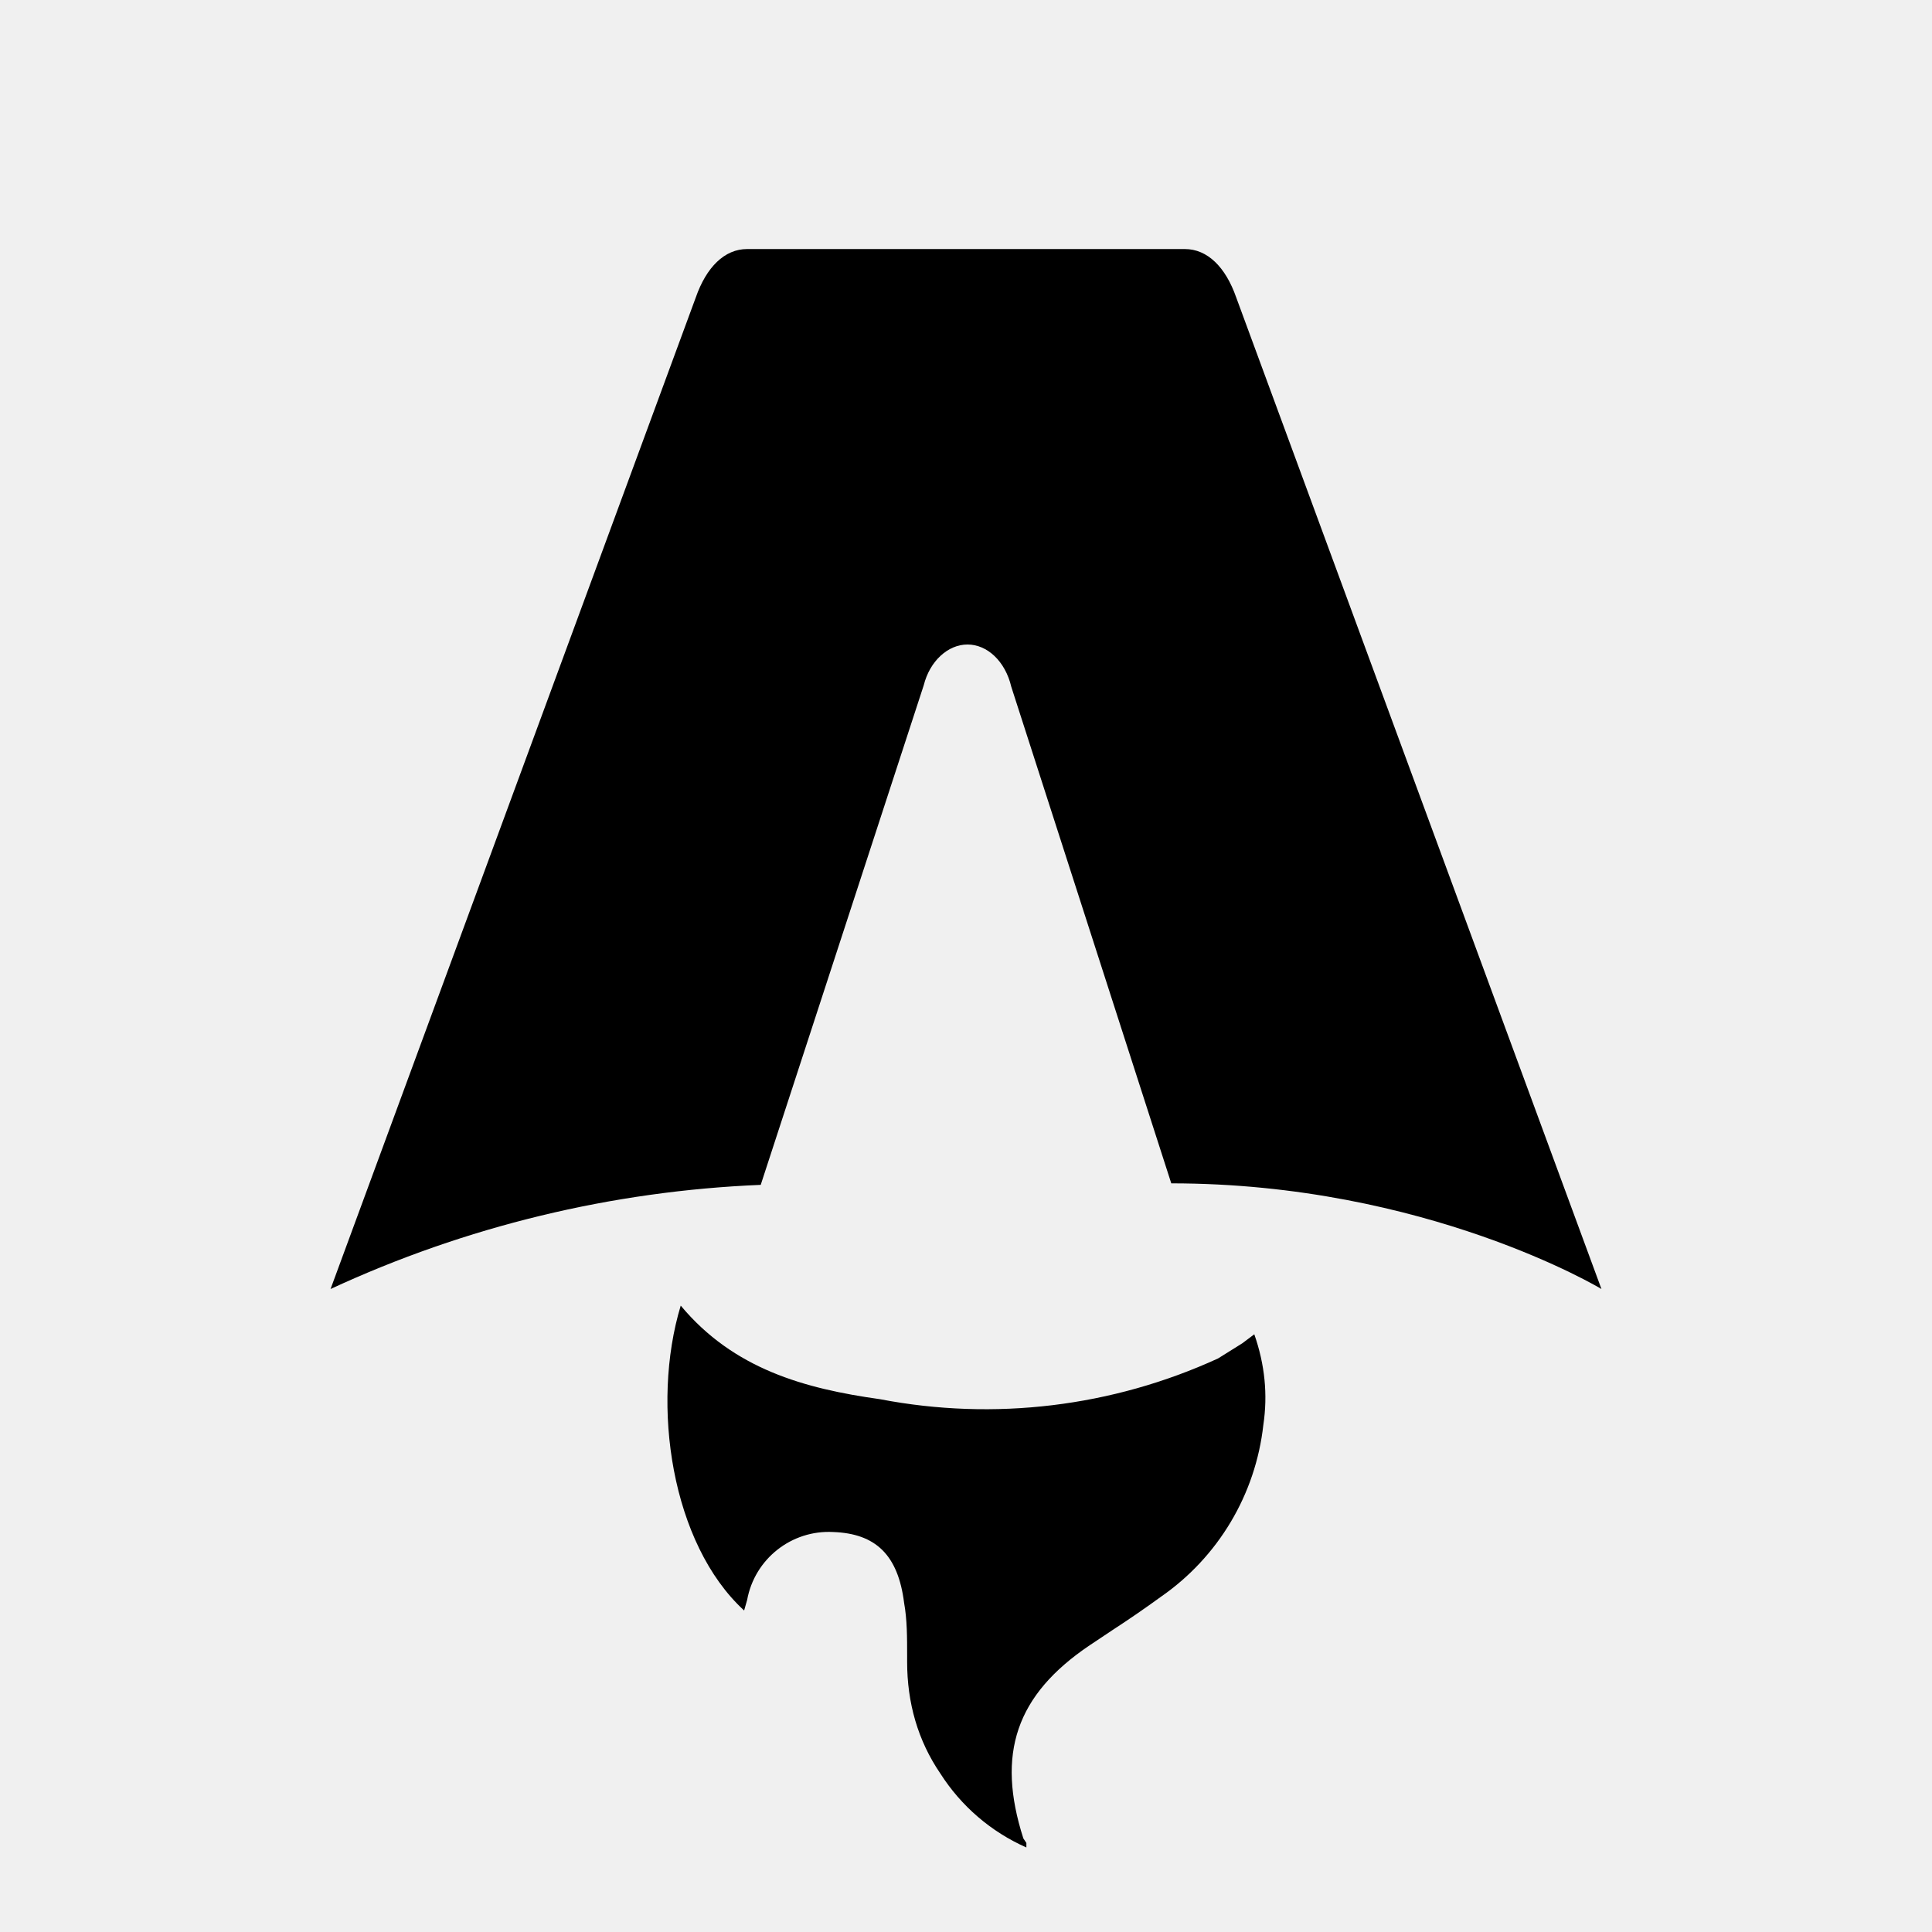
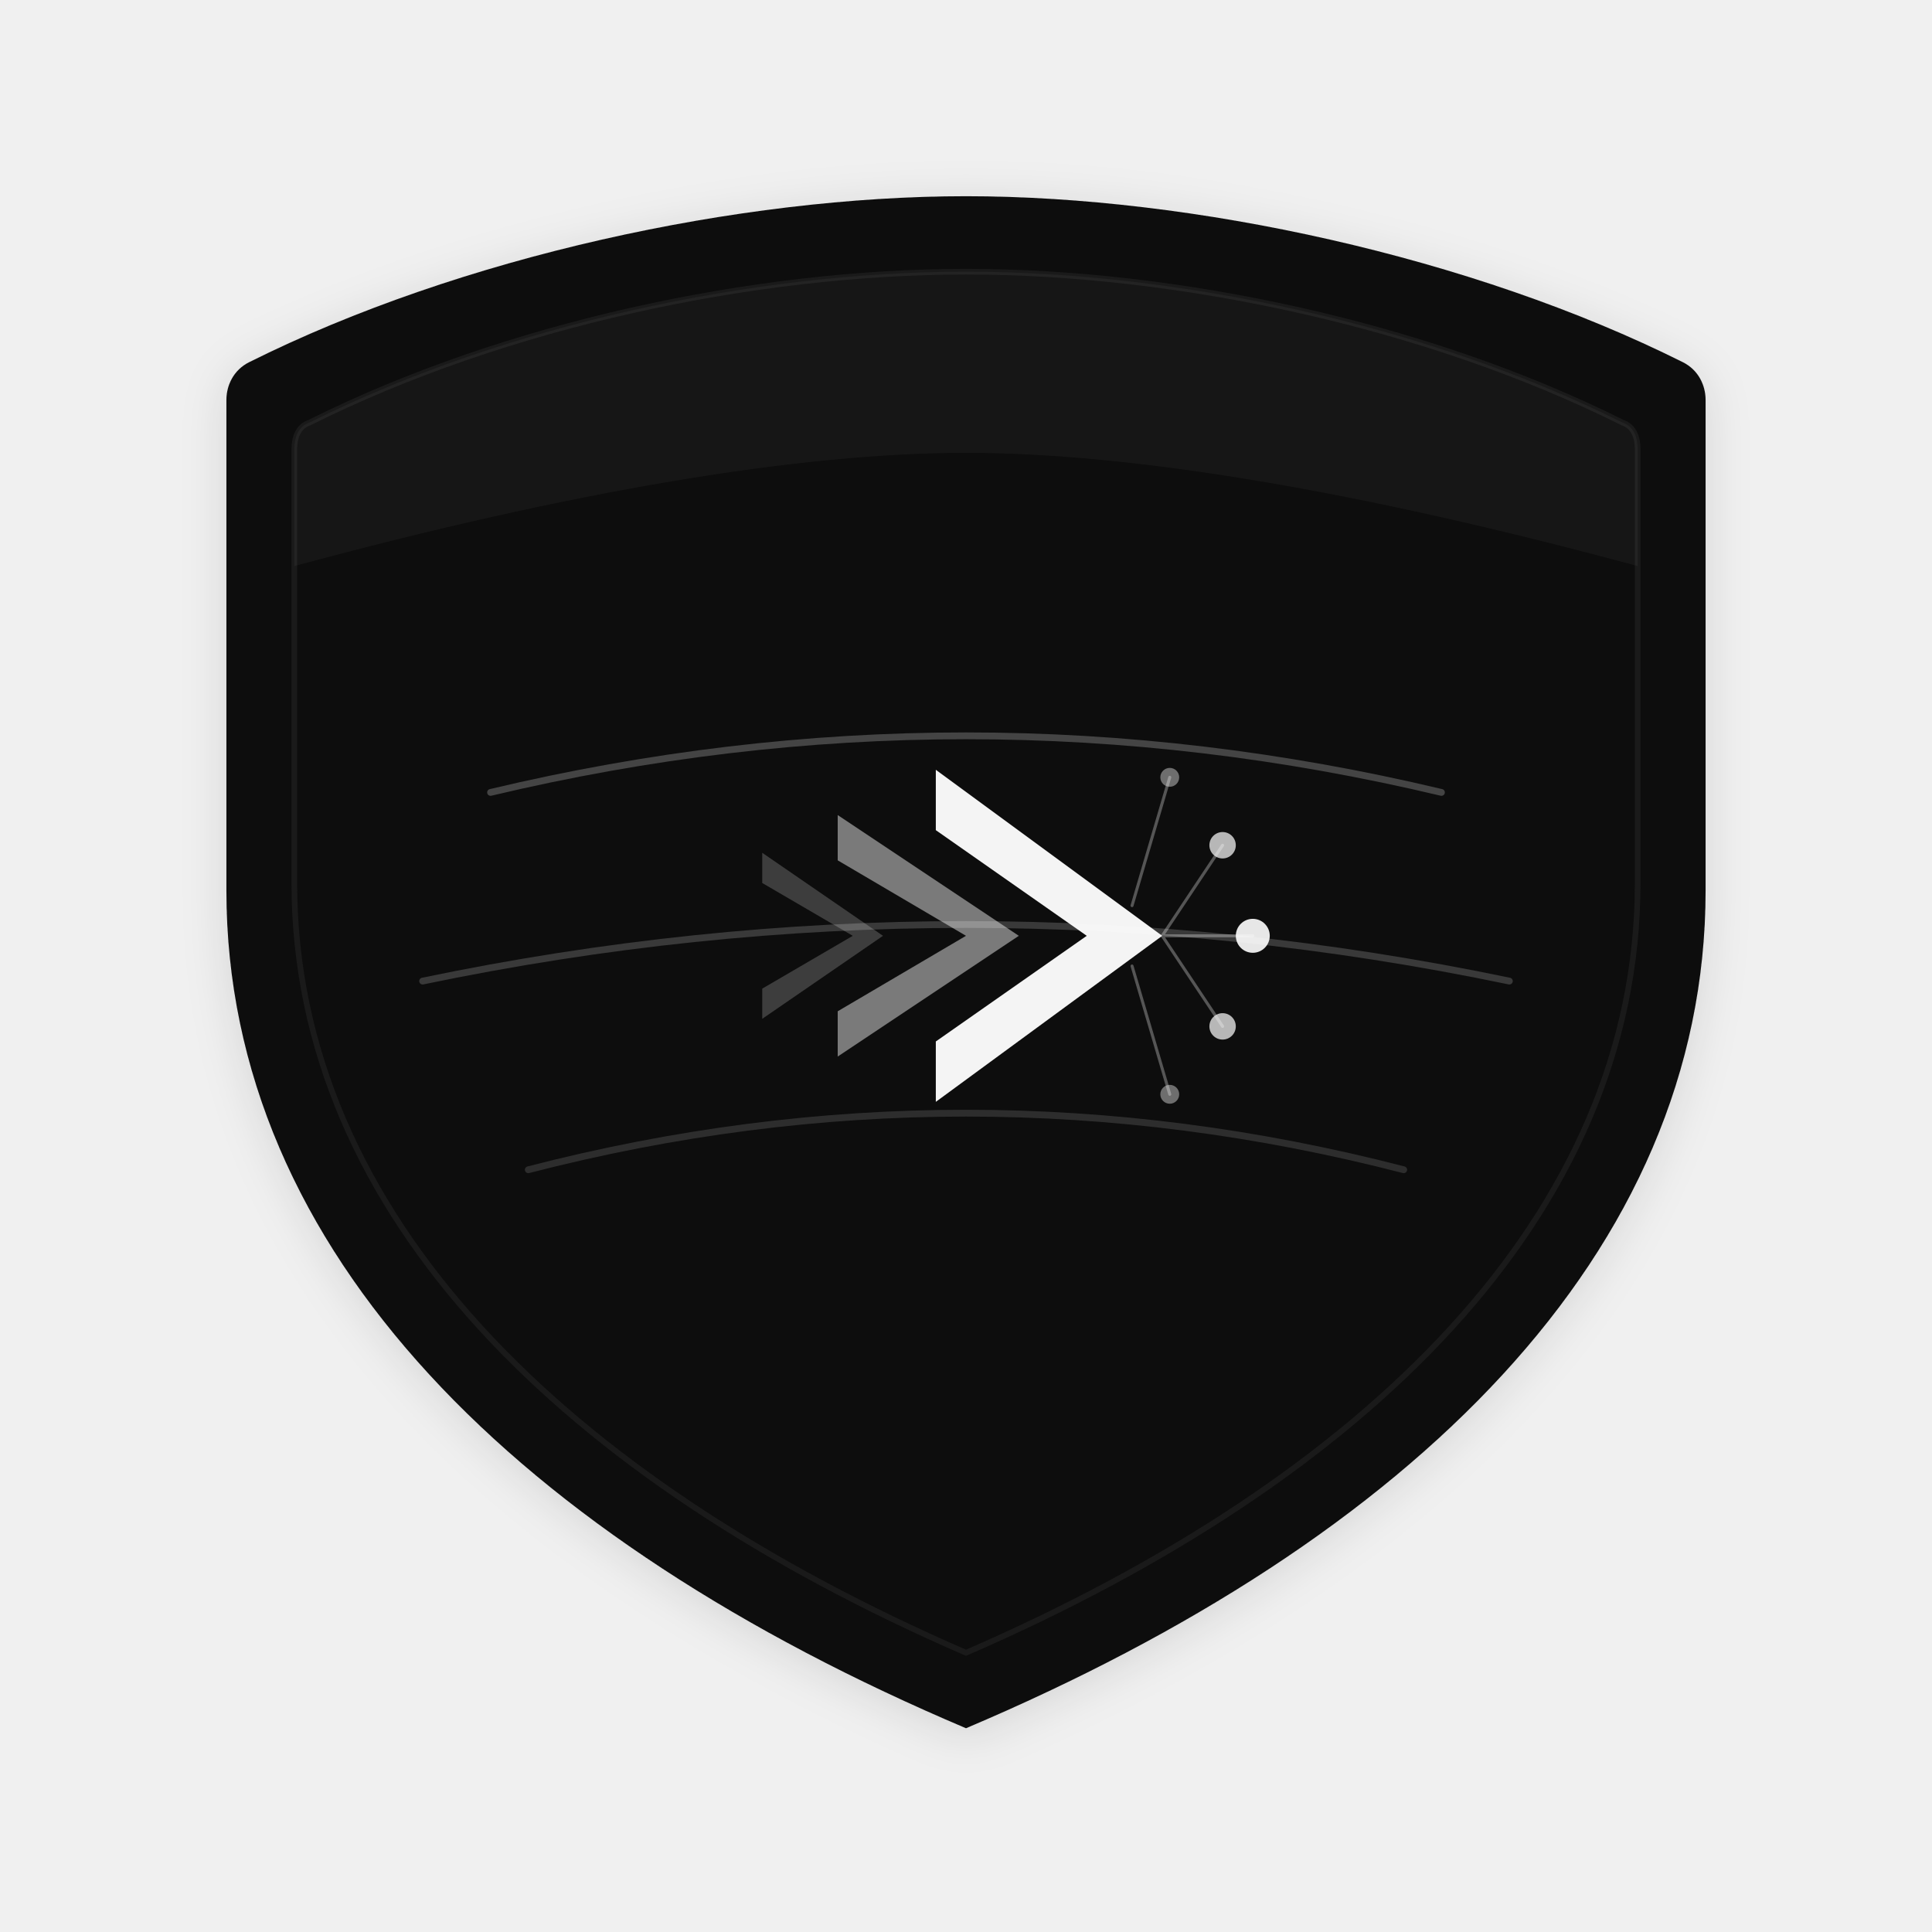
- <svg xmlns="http://www.w3.org/2000/svg" fill="none" viewBox="0 0 128 128">
-   <path d="M50.4 78.5a75.1 75.1 0 0 0-28.5 6.9l24.2-65.7c.7-2 1.9-3.2 3.4-3.2h29c1.5 0 2.7 1.2 3.4 3.2l24.2 65.7s-11.6-7-28.5-7L67 45.5c-.4-1.7-1.6-2.8-2.9-2.8-1.3 0-2.5 1.1-2.9 2.7L50.4 78.5Zm-1.1 28.2Zm-4.2-20.2c-2 6.6-.6 15.8 4.2 20.2a17.5 17.5 0 0 1 .2-.7 5.5 5.5 0 0 1 5.7-4.5c2.8.1 4.3 1.5 4.7 4.7.2 1.1.2 2.3.2 3.5v.4c0 2.7.7 5.2 2.2 7.4a13 13 0 0 0 5.7 4.9v-.3l-.2-.3c-1.8-5.6-.5-9.5 4.4-12.8l1.5-1a73 73 0 0 0 3.2-2.2 16 16 0 0 0 6.8-11.4c.3-2 .1-4-.6-6l-.8.6-1.6 1a37 37 0 0 1-22.4 2.7c-5-.7-9.7-2-13.2-6.2Z" />
-   <style>
-         path { fill: #000; }
-         @media (prefers-color-scheme: dark) {
-             path { fill: #FFF; }
-         }
-     </style>
+ <svg xmlns="http://www.w3.org/2000/svg" viewBox="0 0 512 512" width="512" height="512">
+   <defs>
+     <filter id="shadow" x="-10%" y="-10%" width="130%" height="130%">
+       <feDropShadow dx="0" dy="2" stdDeviation="6" flood-color="#000" flood-opacity="0.12" />
+     </filter>
+   </defs>
+   <g filter="url(#shadow)">
+     <path d="       M 256 52       C 316 52, 390 68, 446 96       C 450 98, 452 102, 452 106       L 452 236       C 452 332, 374 408, 256 458       C 138 408, 60 332, 60 236       L 60 106       C 60 102, 62 98, 66 96       C 122 68, 196 52, 256 52 Z     " fill="#0a0a0a" stroke="none" />
+   </g>
+   <path d="     M 256 72     C 312 72, 378 86, 430 112     C 433 113, 434 116, 434 119     L 434 234     C 434 322, 362 392, 256 438     C 150 392, 78 322, 78 234     L 78 119     C 78 116, 79 113, 82 112     C 134 86, 200 72, 256 72 Z   " fill="none" stroke="#1a1a1a" stroke-width="1.5" />
+   <g opacity="0.9" stroke="#fff" stroke-width="1.8" fill="none" stroke-linecap="round">
+     <path d="M 130 210 Q 256 180, 382 210" opacity="0.25" />
+     <path d="M 112 260 Q 256 230, 400 260" opacity="0.2" />
+     <path d="M 140 310 Q 256 280, 372 310" opacity="0.15" />
+   </g>
+   <g transform="translate(256, 248)">
+     <g fill="#fff">
+       <path d="         M -8 -44         L 52 0         L -8 44         L -8 28         L 32 0         L -8 -28 Z       " opacity="0.95" />
+       <path d="         M -34 -32         L 14 0         L -34 32         L -34 20         L 0 0         L -34 -20 Z       " opacity="0.45" />
+       <path d="         M -54 -22         L -22 0         L -54 22         L -54 14         L -30 0         L -54 -14 Z       " opacity="0.2" />
+     </g>
+     <g fill="#fff">
+       <circle cx="68" cy="-24" r="3.5" opacity="0.7" />
+       <circle cx="76" cy="0" r="4.5" opacity="0.9" />
+       <circle cx="68" cy="24" r="3.5" opacity="0.7" />
+       <circle cx="54" cy="-42" r="2.5" opacity="0.4" />
+       <circle cx="54" cy="42" r="2.5" opacity="0.4" />
+     </g>
+   </g>
+   <g stroke="#fff" stroke-width="0.8" opacity="0.3" stroke-linecap="round">
+     <line x1="308" y1="248" x2="324" y2="224" />
+     <line x1="308" y1="248" x2="332" y2="248" />
+     <line x1="308" y1="248" x2="324" y2="272" />
+     <line x1="300" y1="240" x2="310" y2="206" />
+     <line x1="300" y1="256" x2="310" y2="290" />
+   </g>
+   <path d="     M 256 72     C 312 72, 378 86, 430 112     C 433 113, 434 116, 434 119     L 434 150     C 360 130, 300 120, 256 120     C 212 120, 152 130, 78 150     L 78 119     C 78 116, 79 113, 82 112     C 134 86, 200 72, 256 72 Z   " fill="#fff" opacity="0.04" />
</svg>
